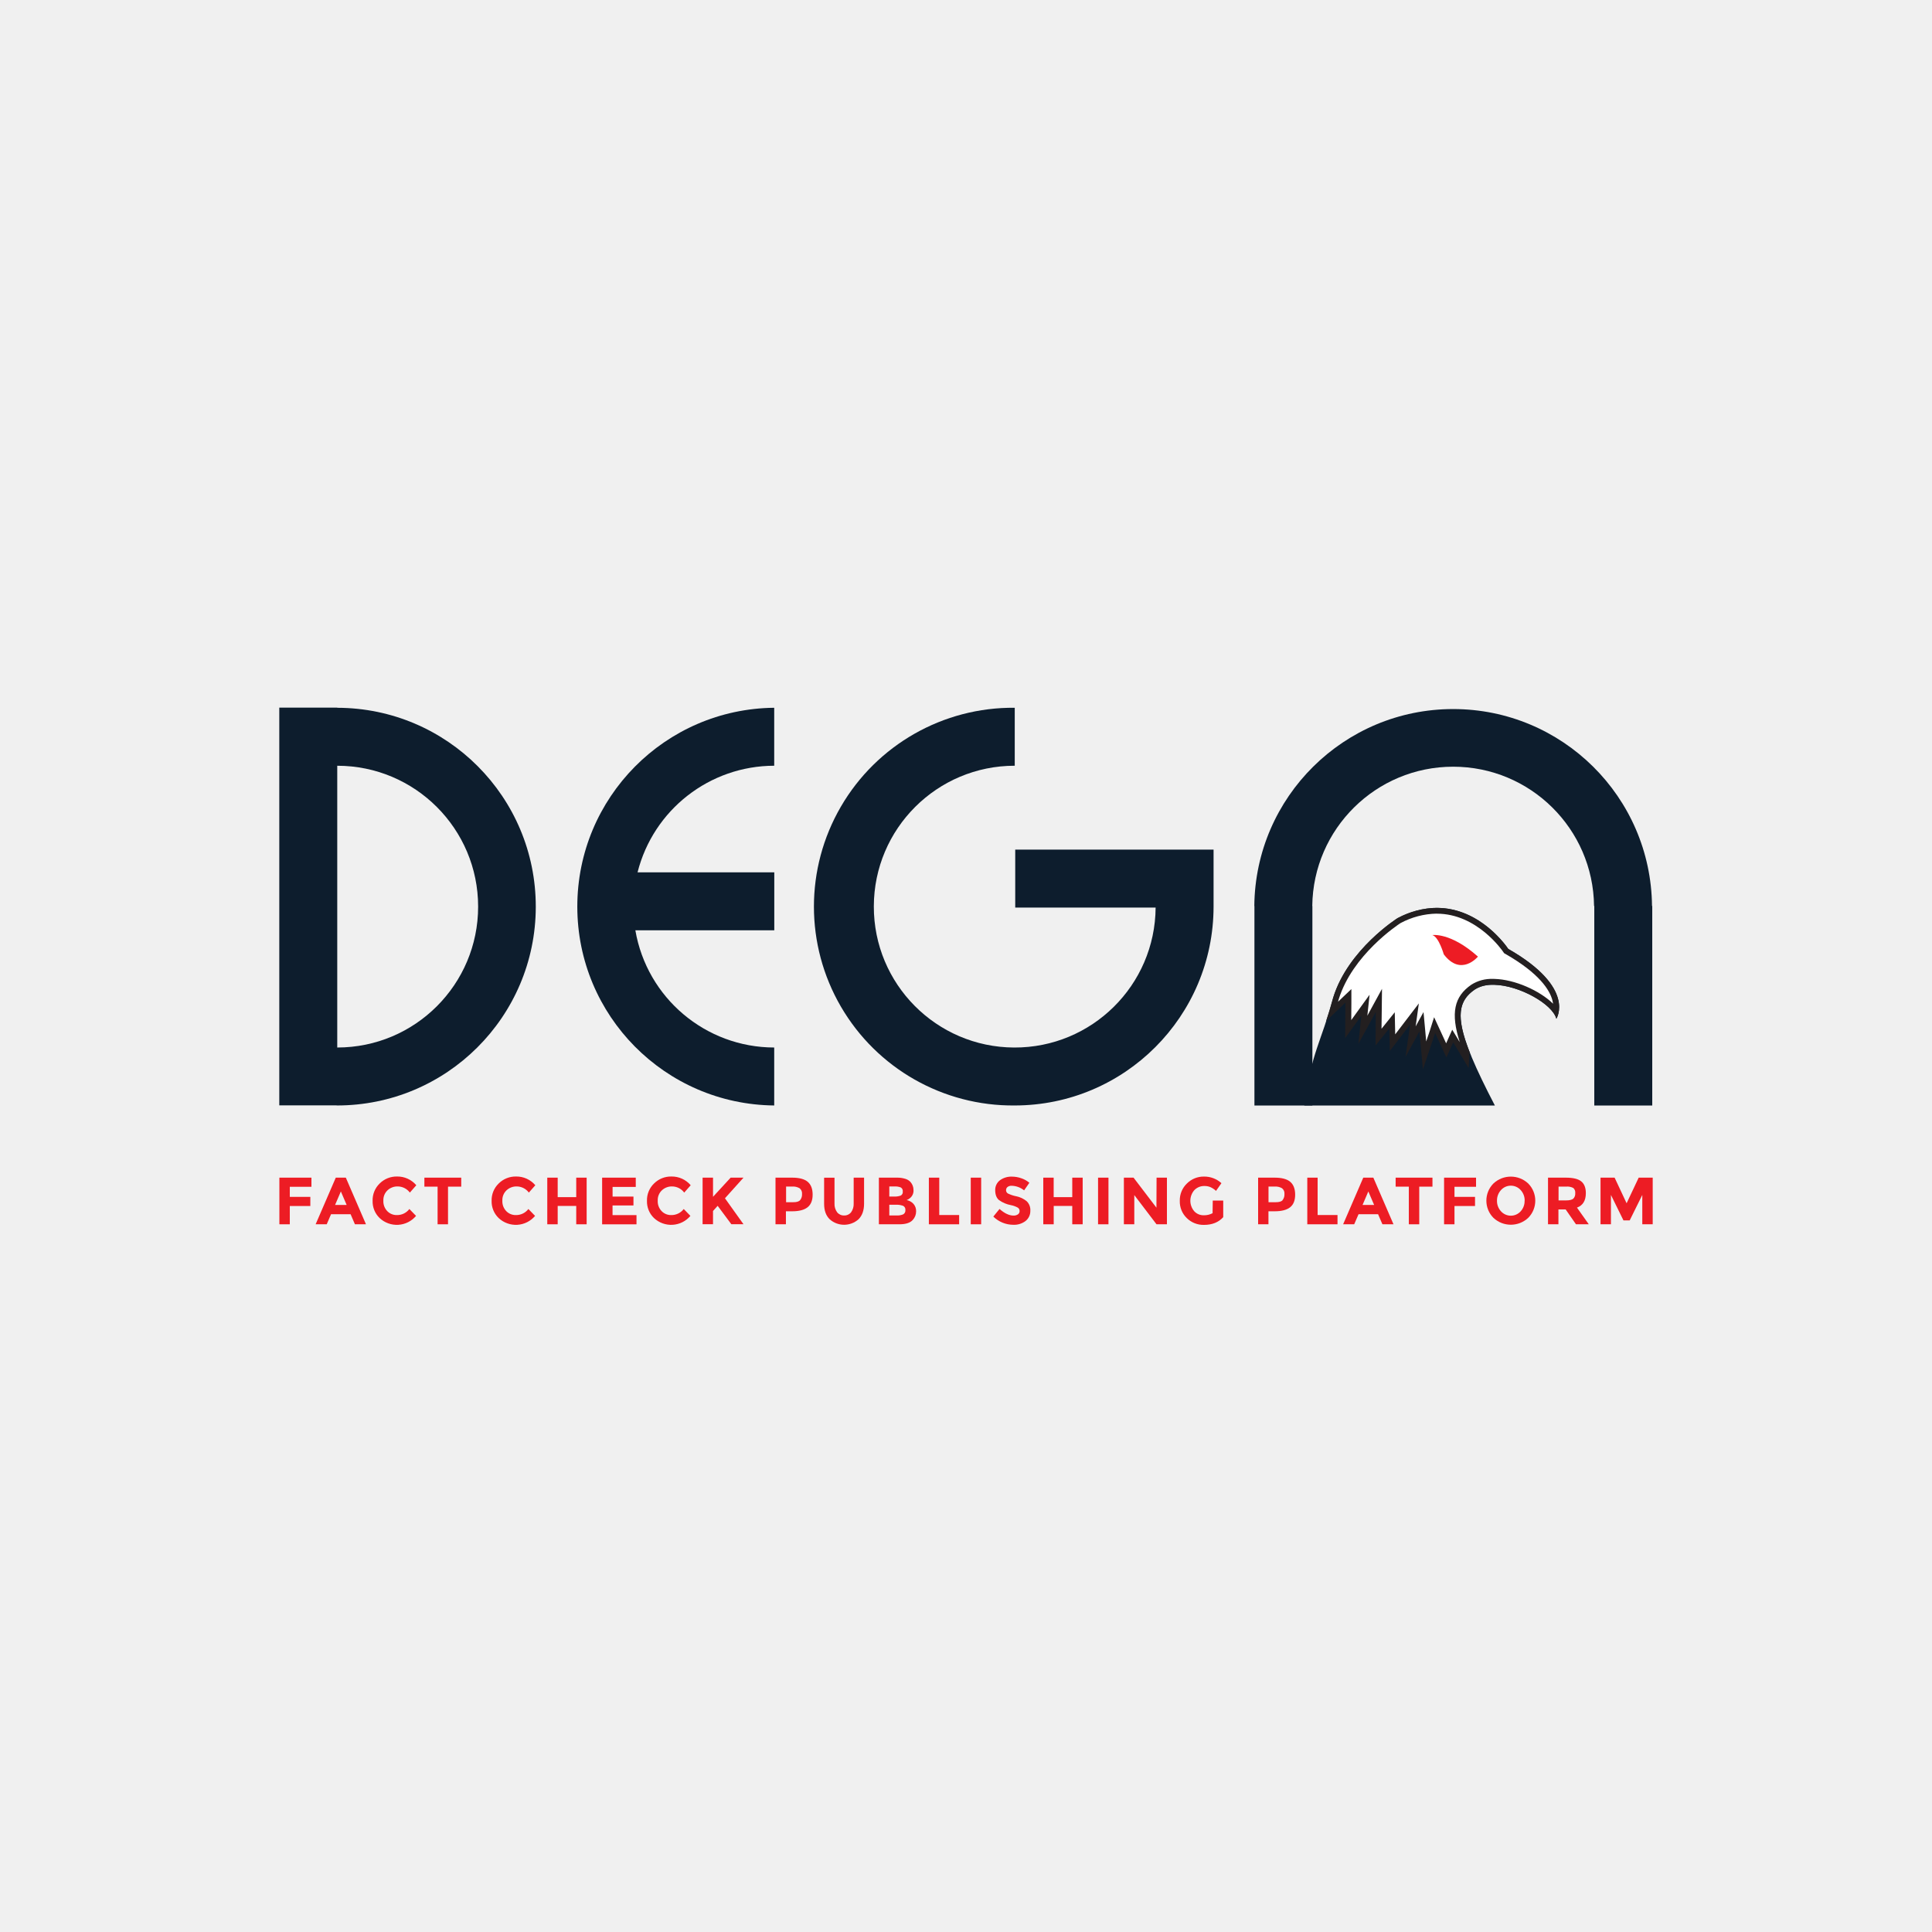
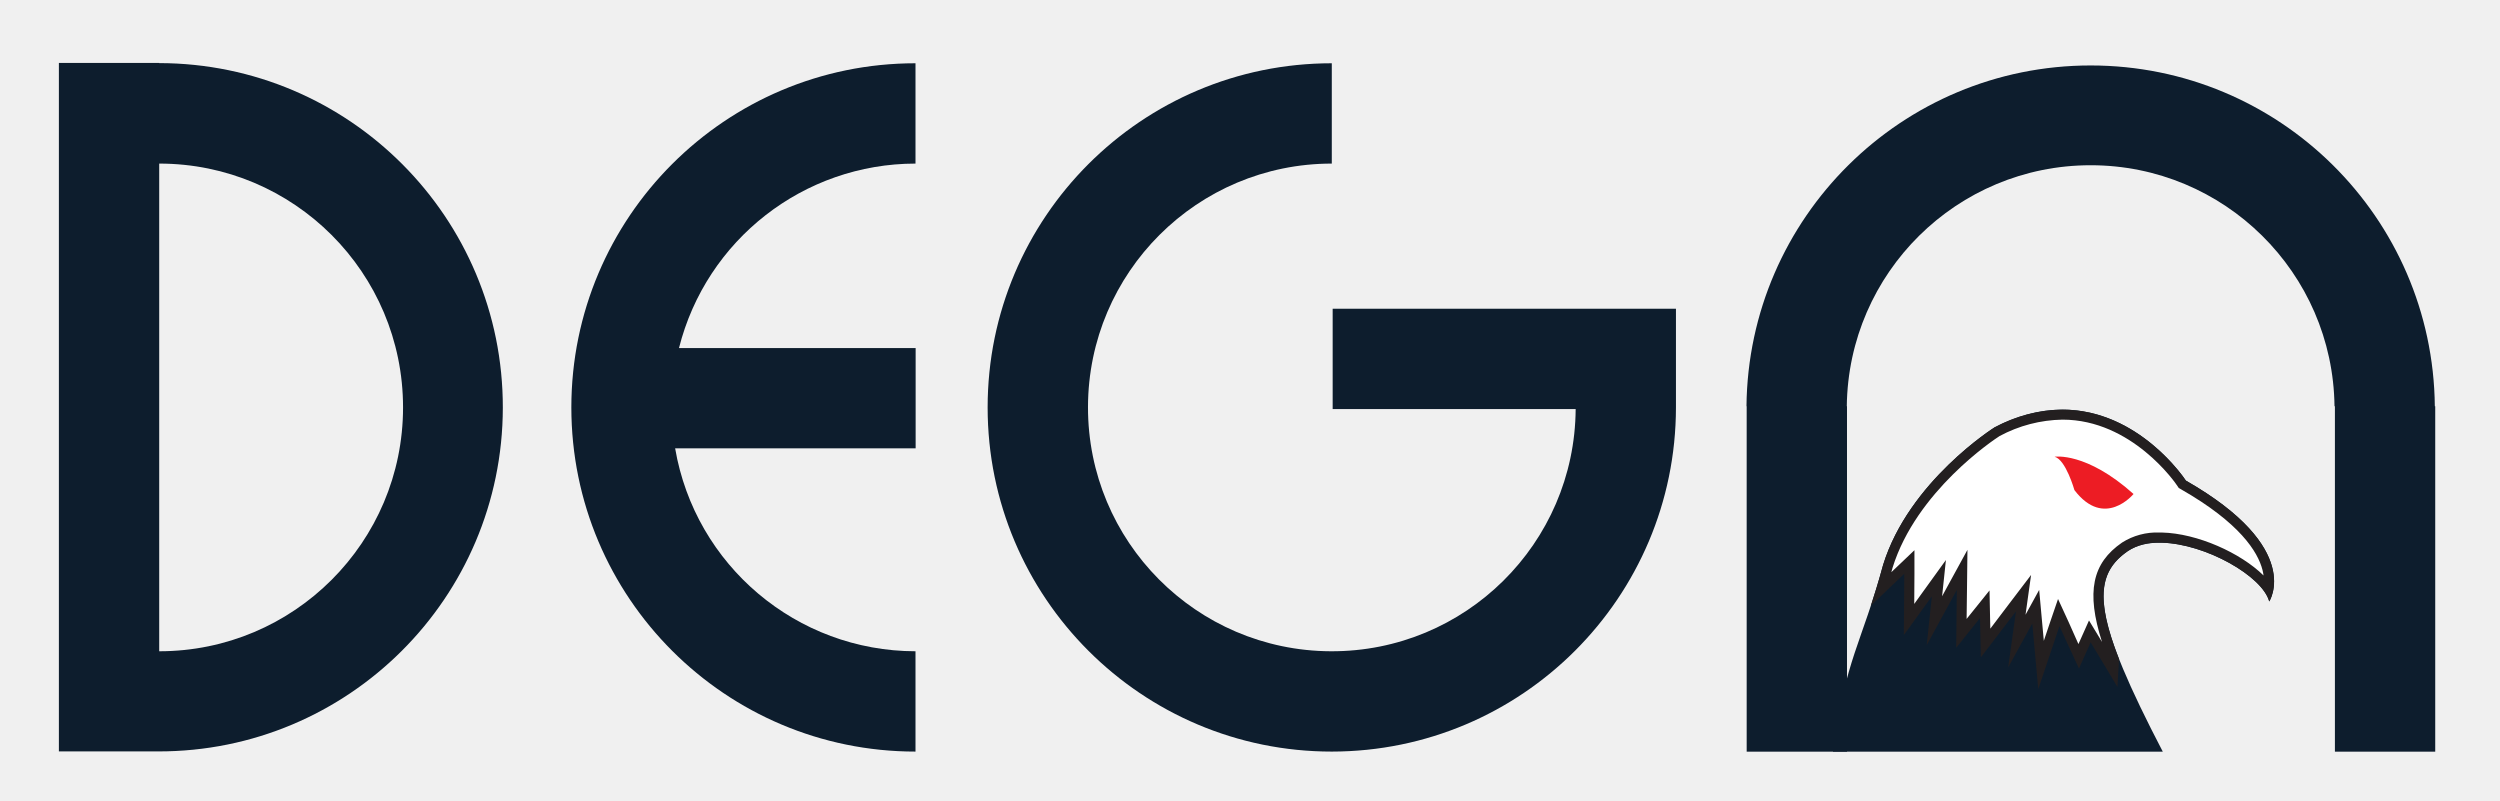
- <svg xmlns="http://www.w3.org/2000/svg" id="Layer_1" data-name="Layer 1" viewBox="0 0 1000 1000">
+ <svg xmlns="http://www.w3.org/2000/svg" id="Layer_1" data-name="Layer 1" viewBox="0 0 747.62 239.29">
  <defs>
    <style>.cls-1{fill:#0d1d2d;}.cls-2{fill:#fff;}.cls-3{fill:#231f20;}.cls-4{fill:#ed1c24;}</style>
  </defs>
-   <path class="cls-1" d="M780.65,491.15h0c-.28-.43-22.42-33.91-57.22-15.91,0,0-25.6,16.1-33.33,41.13-6.47,23.79-11.2,27.72-15,55.85h98.65c-20.33-39.06-22.22-51.9-10.43-60,2.7-1.85,6.24-2.57,10.12-2.48,13.1.31,30.14,10,32.15,17.58C805.55,527.3,816.07,511.39,780.65,491.15Z" />
-   <path class="cls-2" d="M752,536.27l-3.32,7.44-6-13.09-5.27,15.67-1.59-17.43-5.65,10.28,2-14.33L720.74,539.7l-.24-11.59-7,8.7.23-19L705.45,533l1.34-12.71-8.92,12.35.11-17.18-8.37,8c.67-2.2,1.31-4.41,1.93-6.71,7.3-23.63,31.38-39.41,32.63-40.22a42.66,42.66,0,0,1,19.55-5.11c21.91,0,35.12,19.71,35.67,20.55l.19.3.32.19c18.32,10.46,23.81,19.56,25.19,25.35a13.79,13.79,0,0,1,.22,5.67c-5.24-7.48-20.22-15-31.88-15.26h-.67A17.94,17.94,0,0,0,762.43,511c-9.47,6.51-10.37,15.7-3.29,33.84l-.18,3.11Z" />
-   <path class="cls-3" d="M743.72,472.92c20.78,0,33.86,19.05,34.4,19.85l0,0,.4.59.62.36c17.64,10.08,23,18.69,24.41,24.14a16.93,16.93,0,0,1,.33,1.67c-6.86-6.75-19.77-12.6-30.43-12.85h-.71a19.44,19.44,0,0,0-11.18,3c-8.94,6.15-10.78,14.74-6,29.72l-.89-1.48-3-4.94-2.35,5.26-.8,1.79-3.07-6.66-3.16-6.86L740,533.72l-1.8,5.34-.49-5.45-.9-9.77-4.08,7.43.09-.59,1.57-11.31-6.93,9.07-5.3,6.94-.07-3.18-.17-8.25-5.16,6.43-1.69,2.1.11-8.6.14-12.06-5.78,10.59-1.8,3.3,1.15-10.83-6.6,9.12-2.88,4,.06-9,0-7.06-5.12,4.87-1.79,1.7c.13-.45.25-.89.38-1.35,7.08-22.85,30.26-38.26,31.95-39.36a41.06,41.06,0,0,1,18.79-4.91m0-3a43.87,43.87,0,0,0-20.3,5.31s-25.6,16.1-33.33,41.13c-1.29,4.74-2.51,8.69-3.67,12.21l10-9.56-.13,18.34,8.38-11.59-1.54,14.59,9-16.5L712,541.14l7.12-8.88.25,11.75,10.5-13.75L727.5,547l7.21-13.12,1.79,19.62,6.33-18.83,5.84,12.67,3.5-7.84,8,13.34.49-8.28c-7.23-18.39-5.78-26.58,2.62-32.37a16.62,16.62,0,0,1,9.48-2.49h.64c13.1.31,30.14,10,32.15,17.58,0,0,10.52-15.91-24.9-36.15h0c-.22-.34-14-21.22-36.92-21.22Z" />
-   <path class="cls-1" d="M855.08,468.92a102.93,102.93,0,0,0-205.85,0h.06V572.21h30V468.92h-.06a72.93,72.93,0,0,1,145.85,0h.12V572.21h30V468.92Z" />
-   <path class="cls-4" d="M741.38,484s9.43-1.56,23.6,11.14c0,0-8.72,10.59-17.68-1.17C747.3,494,744.73,484.88,741.38,484Z" />
-   <path class="cls-1" d="M400.77,451.51H330a73.07,73.07,0,0,1,70.73-55.17v-30a102.93,102.93,0,0,0,0,205.85v-30a73,73,0,0,1-71.87-60.68h71.91Z" />
-   <path class="cls-1" d="M525.23,572.19a102.93,102.93,0,1,1,0-205.85v30a72.93,72.93,0,1,0,72.92,73.42H525.48v-30H628.14v29.51A103,103,0,0,1,525.23,572.19Z" />
-   <path class="cls-1" d="M174.56,366.35v-.09h-30V572.14h29.68v.05a102.92,102.92,0,0,0,.32-205.84Zm0,175.84V396.35a72.92,72.92,0,0,1,0,145.84Z" />
-   <path class="cls-4" d="M161.2,609.55v4.73H150v5.22h10.63v4.73H150v9.46h-5.39V609.55Z" />
-   <path class="cls-4" d="M183.71,633.69l-2.24-5.21H171.35l-2.24,5.21h-5.74l10.43-24.14H179l10.43,24.14Zm-7.28-17-3,7h6Z" />
-   <path class="cls-4" d="M205.4,628.92a7.93,7.93,0,0,0,6.49-3.14l3.46,3.56a13,13,0,0,1-18.88,1.1,11.91,11.91,0,0,1-3.61-8.89,12,12,0,0,1,3.68-9,12.4,12.4,0,0,1,9-3.59,12.75,12.75,0,0,1,9.94,4.52l-3.34,3.8a7.87,7.87,0,0,0-6.36-3.18,7.43,7.43,0,0,0-5.2,2,6.9,6.9,0,0,0-2.15,5.35,7.3,7.3,0,0,0,2,5.41A6.72,6.72,0,0,0,205.4,628.92Z" />
-   <path class="cls-4" d="M231.89,614.21v19.48H226.5V614.21h-6.84v-4.66h19.07v4.66Z" />
-   <path class="cls-4" d="M267,628.92a7.93,7.93,0,0,0,6.49-3.14l3.46,3.56a13,13,0,0,1-18.88,1.1,11.91,11.91,0,0,1-3.61-8.89,12,12,0,0,1,3.68-9,12.4,12.4,0,0,1,9-3.59,12.75,12.75,0,0,1,9.94,4.52l-3.35,3.8a7.84,7.84,0,0,0-6.35-3.18,7.43,7.43,0,0,0-5.2,2,6.91,6.91,0,0,0-2.16,5.35,7.31,7.31,0,0,0,2,5.41A6.72,6.72,0,0,0,267,628.92Z" />
-   <path class="cls-4" d="M298.26,609.55h5.39v24.14h-5.39v-9.5h-9.6v9.5h-5.39V609.55h5.39v10.09h9.6Z" />
-   <path class="cls-4" d="M329.07,609.55v4.8h-12v5h10.81v4.59H317.05v5h12.4v4.77H311.66V609.55Z" />
-   <path class="cls-4" d="M347.41,628.92a7.94,7.94,0,0,0,6.49-3.14l3.45,3.56a13,13,0,0,1-18.87,1.1,11.87,11.87,0,0,1-3.61-8.89,12,12,0,0,1,3.68-9,12.4,12.4,0,0,1,9-3.59,12.77,12.77,0,0,1,9.95,4.52l-3.35,3.8a7.84,7.84,0,0,0-6.35-3.18,7.43,7.43,0,0,0-5.2,2,6.91,6.91,0,0,0-2.16,5.35,7.31,7.31,0,0,0,2,5.41A6.71,6.71,0,0,0,347.41,628.92Z" />
-   <path class="cls-4" d="M363.67,609.55h5.39v9.91l9.12-9.91h6.66l-9.6,10.67q1.25,1.72,4.59,6.44c2.24,3.15,3.9,5.49,5,7h-6.29l-7.08-9.53-2.41,2.69v6.84h-5.39Z" />
-   <path class="cls-4" d="M418.08,611.71q2.54,2.16,2.54,6.63T418,624.88q-2.61,2.08-8,2.08h-3.21v6.73h-5.39V609.55H410Q415.54,609.55,418.08,611.71Zm-3.95,9.5a4.68,4.68,0,0,0,1-3.18,3.37,3.37,0,0,0-1.26-3,6.91,6.91,0,0,0-3.92-.88h-3.07v8.11h3.62C412.26,622.29,413.48,621.93,414.13,621.21Z" />
-   <path class="cls-4" d="M433.29,627.46a4.44,4.44,0,0,0,3.63,1.67,4.38,4.38,0,0,0,3.61-1.67,7.21,7.21,0,0,0,1.33-4.58V609.55h5.38v13.5c0,3.5-1,6.19-2.9,8.07a11.2,11.2,0,0,1-14.86,0q-2.93-2.83-2.92-8.05v-13.5h5.38v13.33A7.1,7.1,0,0,0,433.29,627.46Z" />
-   <path class="cls-4" d="M465.48,633.69H454.91V609.55h9.39a13.54,13.54,0,0,1,4.23.59,6,6,0,0,1,2.68,1.59,6.23,6.23,0,0,1,1.62,4.21,4.93,4.93,0,0,1-1.83,4.21,5.88,5.88,0,0,1-.86.61l-.86.4a6.35,6.35,0,0,1,3.57,2,5.63,5.63,0,0,1,1.33,3.82,6.51,6.51,0,0,1-1.73,4.46C471.12,632.94,468.79,633.69,465.48,633.69Zm-5.18-14.36h2.55a8.63,8.63,0,0,0,3.33-.49,2,2,0,0,0,1.09-2.09,2.14,2.14,0,0,0-1-2.12,7.84,7.84,0,0,0-3.38-.52H460.3Zm0,9.8H464a8.16,8.16,0,0,0,3.47-.57,2.26,2.26,0,0,0,1.16-2.24,2.15,2.15,0,0,0-1.23-2.21,10.38,10.38,0,0,0-3.92-.54H460.3Z" />
-   <path class="cls-4" d="M480.78,633.69V609.55h5.38v19.34h10.29v4.8Z" />
-   <path class="cls-4" d="M502.46,609.55h5.39v24.14h-5.39Z" />
-   <path class="cls-4" d="M521.51,614.37a2.07,2.07,0,0,0-.78,1.69,1.94,1.94,0,0,0,.95,1.68,17.49,17.49,0,0,0,4.39,1.46,12.34,12.34,0,0,1,5.33,2.54,6.27,6.27,0,0,1,1.9,4.94,6.54,6.54,0,0,1-2.43,5.27,9.76,9.76,0,0,1-6.41,2,14.82,14.82,0,0,1-10.32-4.25l3.21-3.94q3.9,3.42,7.22,3.42a3.79,3.79,0,0,0,2.33-.64,2,2,0,0,0,.84-1.72,2,2,0,0,0-.9-1.73,11.63,11.63,0,0,0-3.55-1.3,15.39,15.39,0,0,1-6.17-2.6q-1.95-1.61-2-5a6.25,6.25,0,0,1,2.47-5.31,10,10,0,0,1,6.17-1.86,14.61,14.61,0,0,1,4.83.83,12.71,12.71,0,0,1,4.21,2.35l-2.73,3.93a10.61,10.61,0,0,0-6.49-2.38A3.23,3.23,0,0,0,521.51,614.37Z" />
-   <path class="cls-4" d="M555,609.55h5.39v24.14H555v-9.5h-9.6v9.5H540V609.55h5.38v10.09H555Z" />
-   <path class="cls-4" d="M568.35,609.55h5.39v24.14h-5.39Z" />
-   <path class="cls-4" d="M598.64,609.55H604v24.14h-5.39l-11.5-15.12v15.12h-5.39V609.55h5l11.85,15.54Z" />
-   <path class="cls-4" d="M627.72,621.4h5.42V630q-3.6,4-9.95,4a12.26,12.26,0,0,1-8.92-3.53,11.87,11.87,0,0,1-3.61-8.89,12,12,0,0,1,3.68-9,12.25,12.25,0,0,1,8.87-3.59,13.1,13.1,0,0,1,9,3.42l-2.8,4a10.31,10.31,0,0,0-3-2,8,8,0,0,0-3-.54,7.09,7.09,0,0,0-5.18,2.09,8.35,8.35,0,0,0-.08,11,6.51,6.51,0,0,0,4.82,2.06,9.31,9.31,0,0,0,4.66-1.07Z" />
-   <path class="cls-4" d="M667.83,611.71q2.53,2.16,2.54,6.63t-2.61,6.54q-2.61,2.08-8,2.08h-3.21v6.73H651.2V609.55h8.53Q665.3,609.55,667.83,611.71Zm-4,9.5a4.68,4.68,0,0,0,1-3.18,3.37,3.37,0,0,0-1.26-3,6.91,6.91,0,0,0-3.92-.88h-3.07v8.11h3.62C662,622.29,663.23,621.93,663.88,621.21Z" />
-   <path class="cls-4" d="M676.65,633.69V609.55H682v19.34h10.29v4.8Z" />
-   <path class="cls-4" d="M715.54,633.69l-2.25-5.21H703.18l-2.25,5.21H695.2l10.43-24.14h5.21l10.43,24.14Zm-7.29-17-3,7h6Z" />
-   <path class="cls-4" d="M734.6,614.21v19.48h-5.39V614.21h-6.83v-4.66h19.06v4.66Z" />
-   <path class="cls-4" d="M764,609.55v4.73H752.84v5.22h10.63v4.73H752.84v9.46h-5.39V609.55Z" />
-   <path class="cls-4" d="M791,630.36a13.17,13.17,0,0,1-18,0,12.64,12.64,0,0,1,0-17.79,13.17,13.17,0,0,1,18,0,12.64,12.64,0,0,1,0,17.79Zm-1.83-8.88a7.91,7.91,0,0,0-2.07-5.51,6.85,6.85,0,0,0-10.19,0,7.91,7.91,0,0,0-2.07,5.51,7.81,7.81,0,0,0,2.07,5.49,6.85,6.85,0,0,0,10.19,0A7.81,7.81,0,0,0,789.13,621.48Z" />
-   <path class="cls-4" d="M820.83,617.56q0,5.81-4.59,7.5l6.11,8.63h-6.63l-5.35-7.7h-3.73v7.7h-5.39V609.55h9.16q5.63,0,8,1.9C820,612.72,820.83,614.75,820.83,617.56Zm-6.49,2.87a3.64,3.64,0,0,0,1-2.85,3.07,3.07,0,0,0-1-2.68,6.68,6.68,0,0,0-3.63-.72h-4v7.15h3.94C812.42,621.33,813.67,621,814.34,620.43Z" />
-   <path class="cls-4" d="M850.05,618.5l-6.53,13.19h-3.21l-6.49-13.19v15.19h-5.39V609.55h7.29l6.21,13.26,6.25-13.26h7.26v24.14h-5.39Z" />
+   <path class="cls-1" d="M653.69,143.73h0c-.29-.44-22.42-33.92-57.22-15.92,0,0-25.6,16.1-33.33,41.13-6.47,23.79-11.2,27.73-15,55.85h98.64c-20.32-39.06-22.21-51.89-10.42-60,2.69-1.86,6.23-2.58,10.12-2.49,13.1.31,30.13,10,32.15,17.58C678.6,179.87,689.12,164,653.69,143.73Z" />
+   <path class="cls-2" d="M625,188.84l-3.32,7.45-6-13.1-5.26,15.67-1.59-17.42-5.65,10.27,2-14.33-11.37,14.89-.25-11.59-7,8.7.23-19-8.29,15.2,1.34-12.71-8.93,12.35L571,168l-8.37,8c.67-2.2,1.3-4.41,1.93-6.71,7.29-23.62,31.37-39.41,32.63-40.22A42.67,42.67,0,0,1,616.77,124c21.91,0,35.11,19.71,35.66,20.55l.2.3.32.19c18.32,10.46,23.81,19.56,25.19,25.35a13.72,13.72,0,0,1,.22,5.67c-5.24-7.47-20.22-15-31.88-15.26h-.67a17.94,17.94,0,0,0-10.33,2.76c-9.47,6.51-10.37,15.7-3.29,33.84l-.18,3.11Z" />
+   <path class="cls-3" d="M616.77,125.49c20.78,0,33.86,19,34.39,19.85h0l.4.6.62.35c17.64,10.08,23,18.69,24.41,24.14a13.66,13.66,0,0,1,.32,1.67c-6.85-6.75-19.77-12.6-30.42-12.85h-.72a19.41,19.41,0,0,0-11.17,3c-8.94,6.15-10.79,14.74-6,29.72l-.89-1.48-3-4.94-2.35,5.26-.81,1.8L618.61,186l-3.16-6.87L613,186.29l-1.8,5.35-.5-5.45-.89-9.78-4.08,7.43.08-.59,1.58-11.31L600.5,181l-5.3,7-.07-3.18-.17-8.25L589.79,183l-1.68,2.09.11-8.6.14-12.06L582.58,175l-1.8,3.31,1.14-10.84-6.59,9.13-2.88,4,.06-9v-7.06l-5.12,4.87-1.79,1.7c.13-.44.25-.89.37-1.34,7.09-22.86,30.27-38.27,32-39.37a41.15,41.15,0,0,1,18.8-4.91m0-3a43.8,43.8,0,0,0-20.3,5.31s-25.6,16.1-33.33,41.13c-1.29,4.75-2.51,8.7-3.67,12.21l10-9.56-.13,18.34,8.38-11.59-1.54,14.59,9-16.5L585,193.71l7.12-8.88.25,11.75,10.5-13.75-2.33,16.75,7.21-13.12,1.79,19.62,6.33-18.83,5.84,12.67,3.5-7.84,8,13.34.49-8.28c-7.23-18.39-5.79-26.58,2.62-32.36a16.55,16.55,0,0,1,9.47-2.5h.65c13.1.31,30.13,10,32.15,17.58,0,0,10.52-15.91-24.91-36.14h0c-.23-.35-14-21.23-36.92-21.23Z" />
+   <path class="cls-1" d="M728.13,121.49a102.93,102.93,0,0,0-205.85,0h.06V224.78h30V121.49h-.06a72.93,72.93,0,0,1,145.85,0h.12V224.78h30V121.49Z" />
+   <path class="cls-4" d="M614.43,136.59s9.42-1.56,23.6,11.14c0,0-8.72,10.59-17.68-1.17C620.35,146.56,617.78,137.45,614.43,136.59Z" />
+   <path class="cls-1" d="M273.82,104.08H203.05a73,73,0,0,1,70.73-55.16v-30a102.92,102.92,0,1,0,0,205.84h0v-30a73,73,0,0,1-71.88-60.68h71.92Z" />
+   <path class="cls-1" d="M398.27,224.76a102.92,102.92,0,1,1,0-205.84h0v30a72.92,72.92,0,1,0,72.93,73.41H398.53v-30H501.19v29.51A103,103,0,0,1,398.27,224.76Z" />
+   <path class="cls-1" d="M47.61,18.92v-.09h-30V224.71H47.29a102.92,102.92,0,0,0,.32-205.84h0Zm0,175.84V48.92a72.92,72.92,0,0,1,0,145.84Z" />
</svg>
